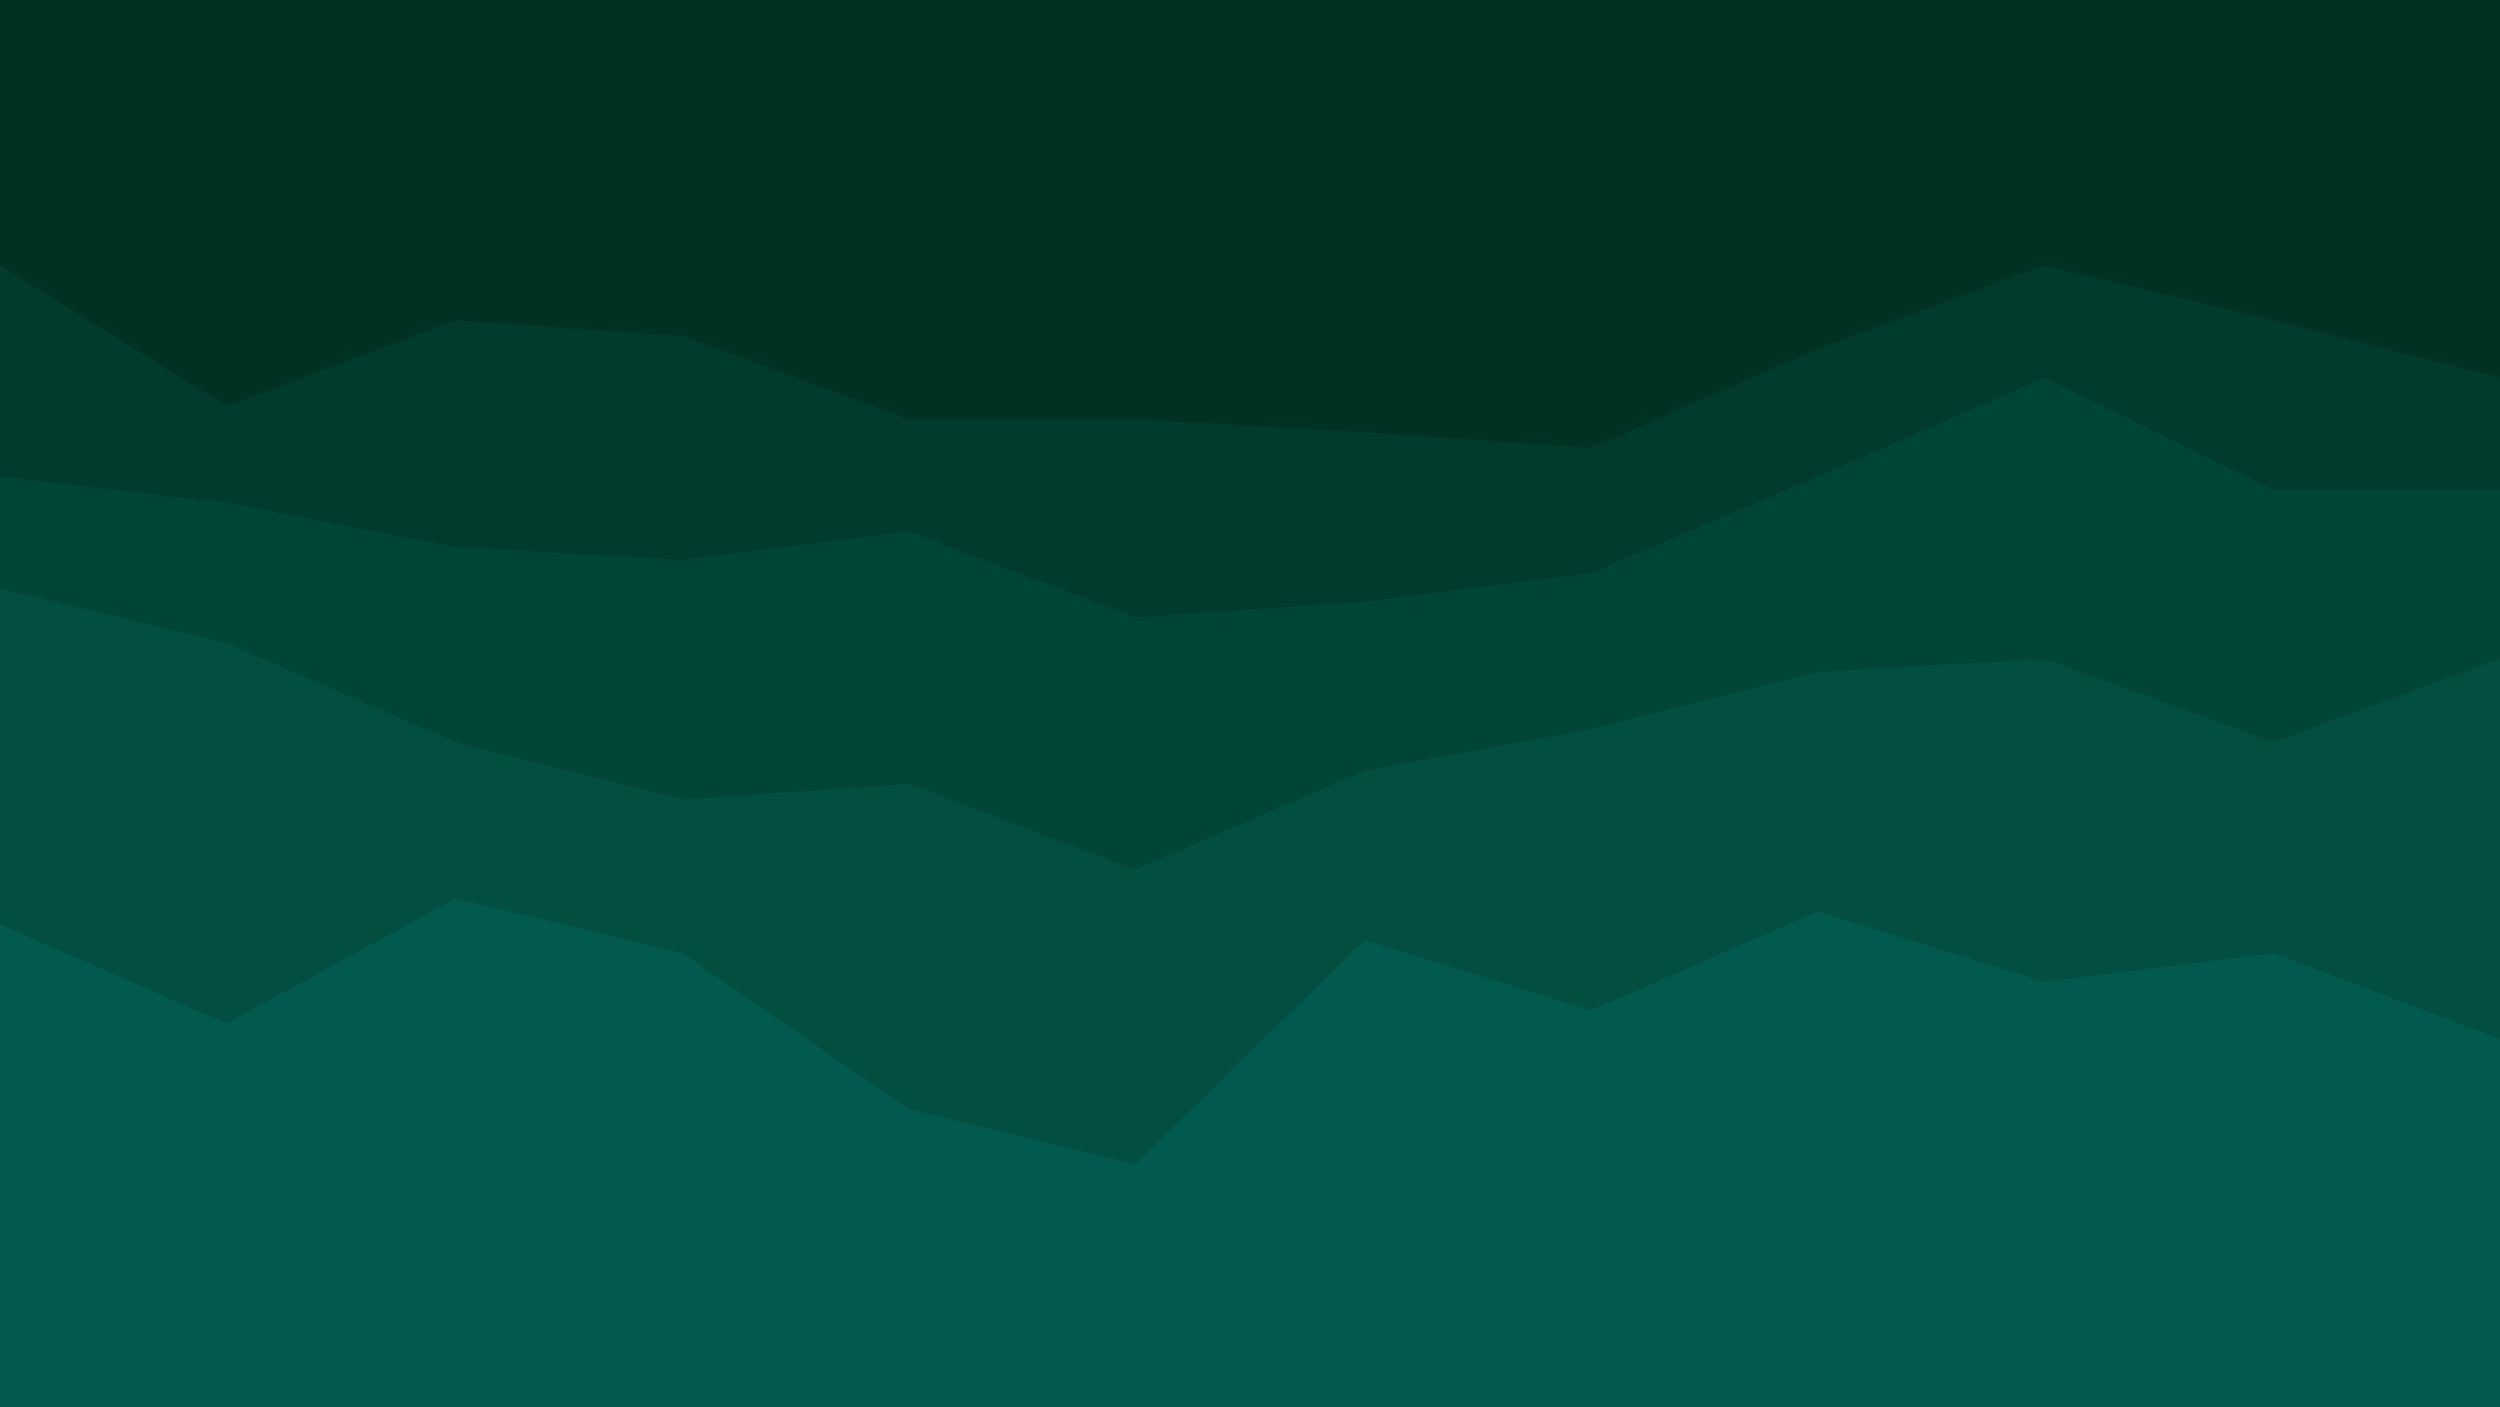
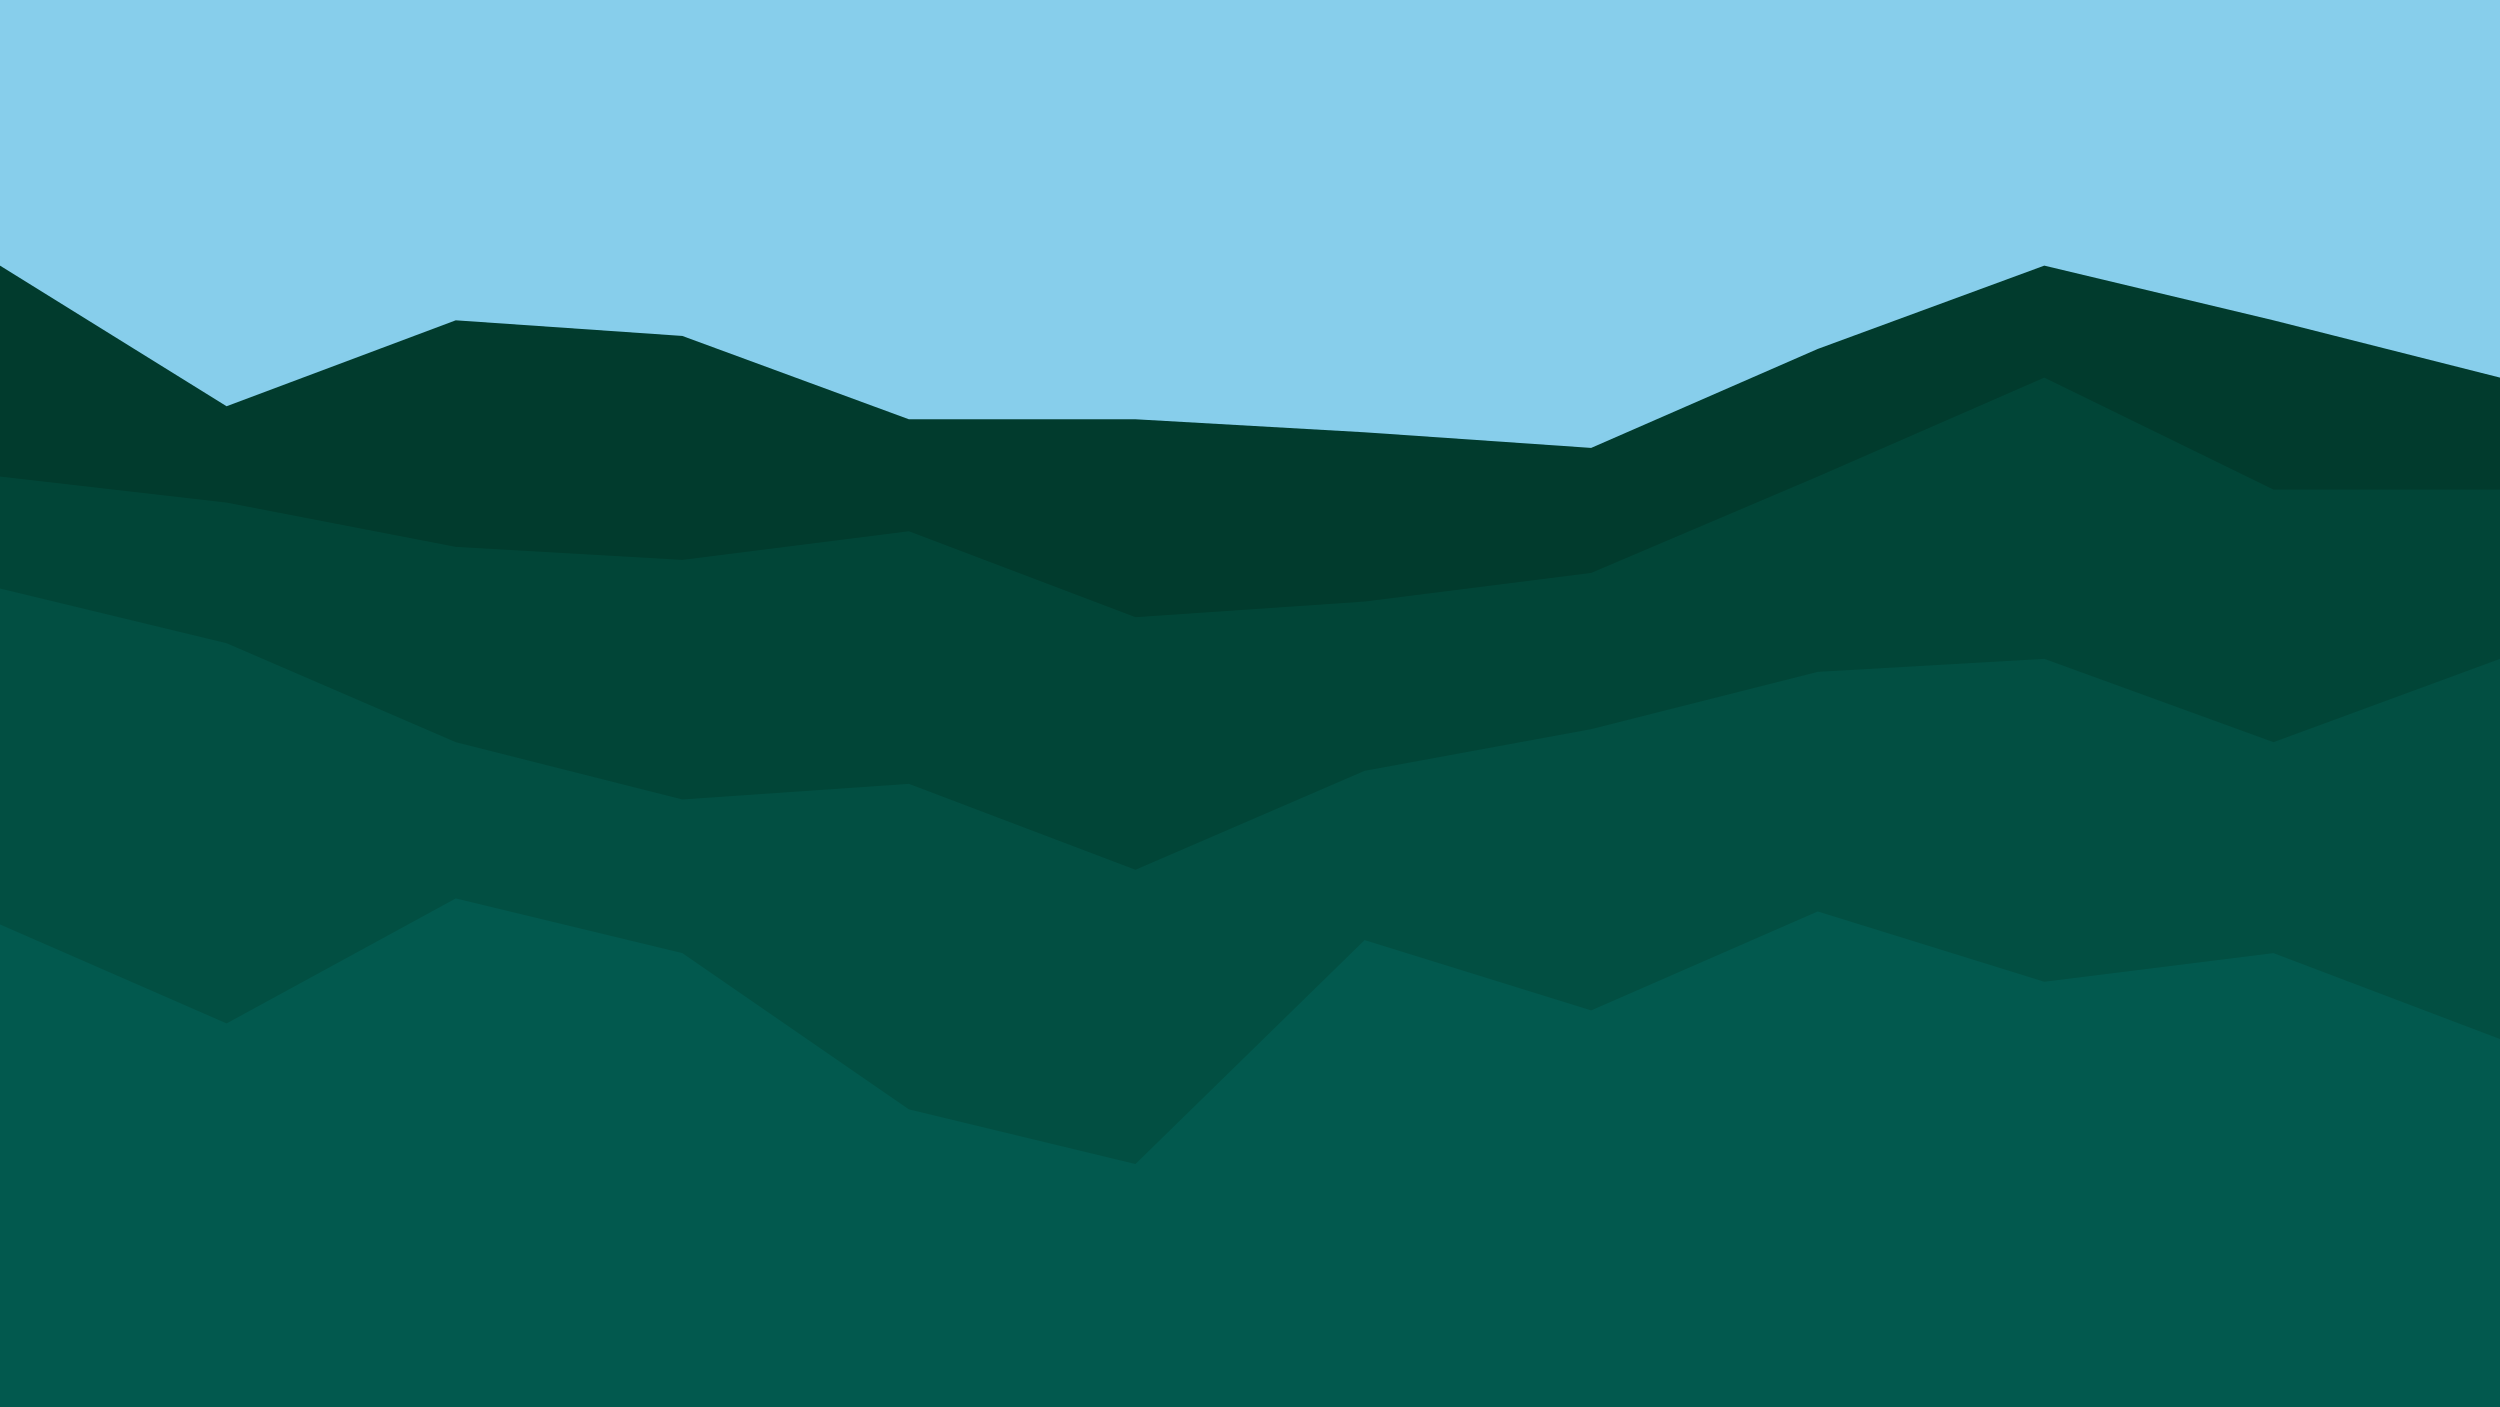
<svg xmlns="http://www.w3.org/2000/svg" id="visual" viewBox="0 0 960 540" width="960" height="540" version="1.1">
-   <path d="M0 104L87 158L175 125L262 131L349 163L436 163L524 168L611 174L698 136L785 104L873 125L960 147L960 0L873 0L785 0L698 0L611 0L524 0L436 0L349 0L262 0L175 0L87 0L0 0Z" fill="#003223" />
+   <path d="M0 104L87 158L175 125L262 131L349 163L436 163L524 168L611 174L698 136L785 104L873 125L960 147L960 0L873 0L785 0L698 0L611 0L524 0L436 0L349 0L262 0L175 0L87 0L0 0Z" fill="#87CEEB" />
  <path d="M0 185L87 195L175 212L262 217L349 206L436 239L524 233L611 222L698 185L785 147L873 190L960 190L960 145L873 123L785 102L698 134L611 172L524 166L436 161L349 161L262 129L175 123L87 156L0 102Z" fill="#013b2d" />
  <path d="M0 228L87 249L175 287L262 309L349 303L436 336L524 298L611 282L698 260L785 255L873 287L960 255L960 188L873 188L785 145L698 183L611 220L524 231L436 237L349 204L262 215L175 210L87 193L0 183Z" fill="#014537" />
  <path d="M0 357L87 395L175 347L262 368L349 428L436 449L524 363L611 390L698 352L785 379L873 368L960 401L960 253L873 285L785 253L698 258L611 280L524 296L436 334L349 301L262 307L175 285L87 247L0 226Z" fill="#024f42" />
  <path d="M0 541L87 541L175 541L262 541L349 541L436 541L524 541L611 541L698 541L785 541L873 541L960 541L960 399L873 366L785 377L698 350L611 388L524 361L436 447L349 426L262 366L175 345L87 393L0 355Z" fill="#02594e" />
</svg>
